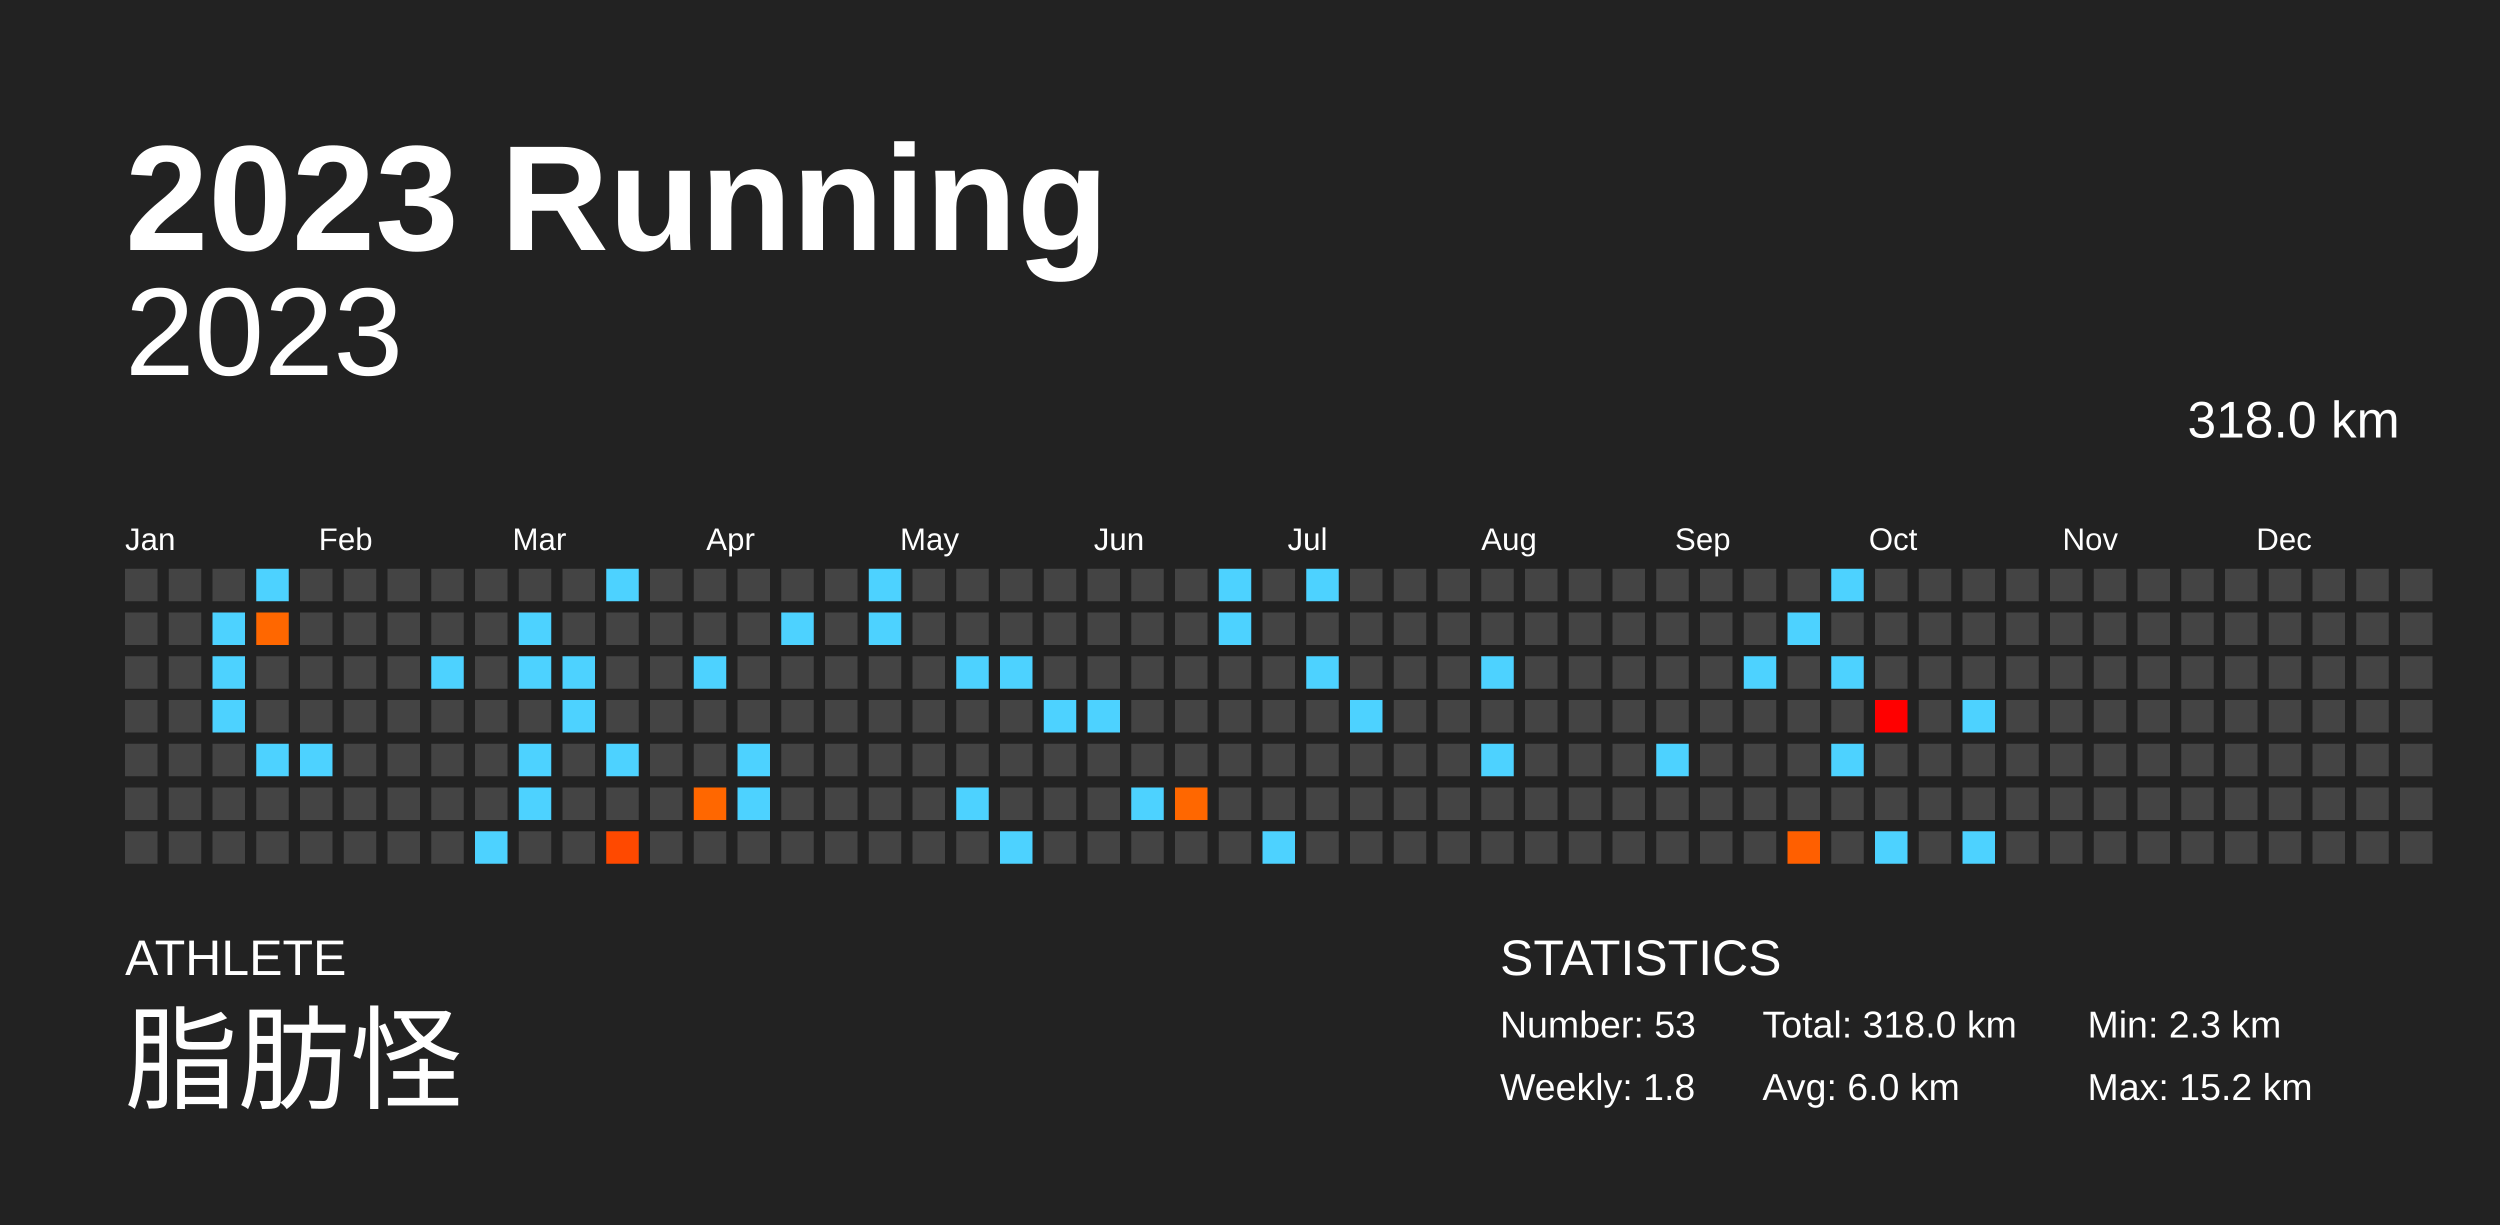
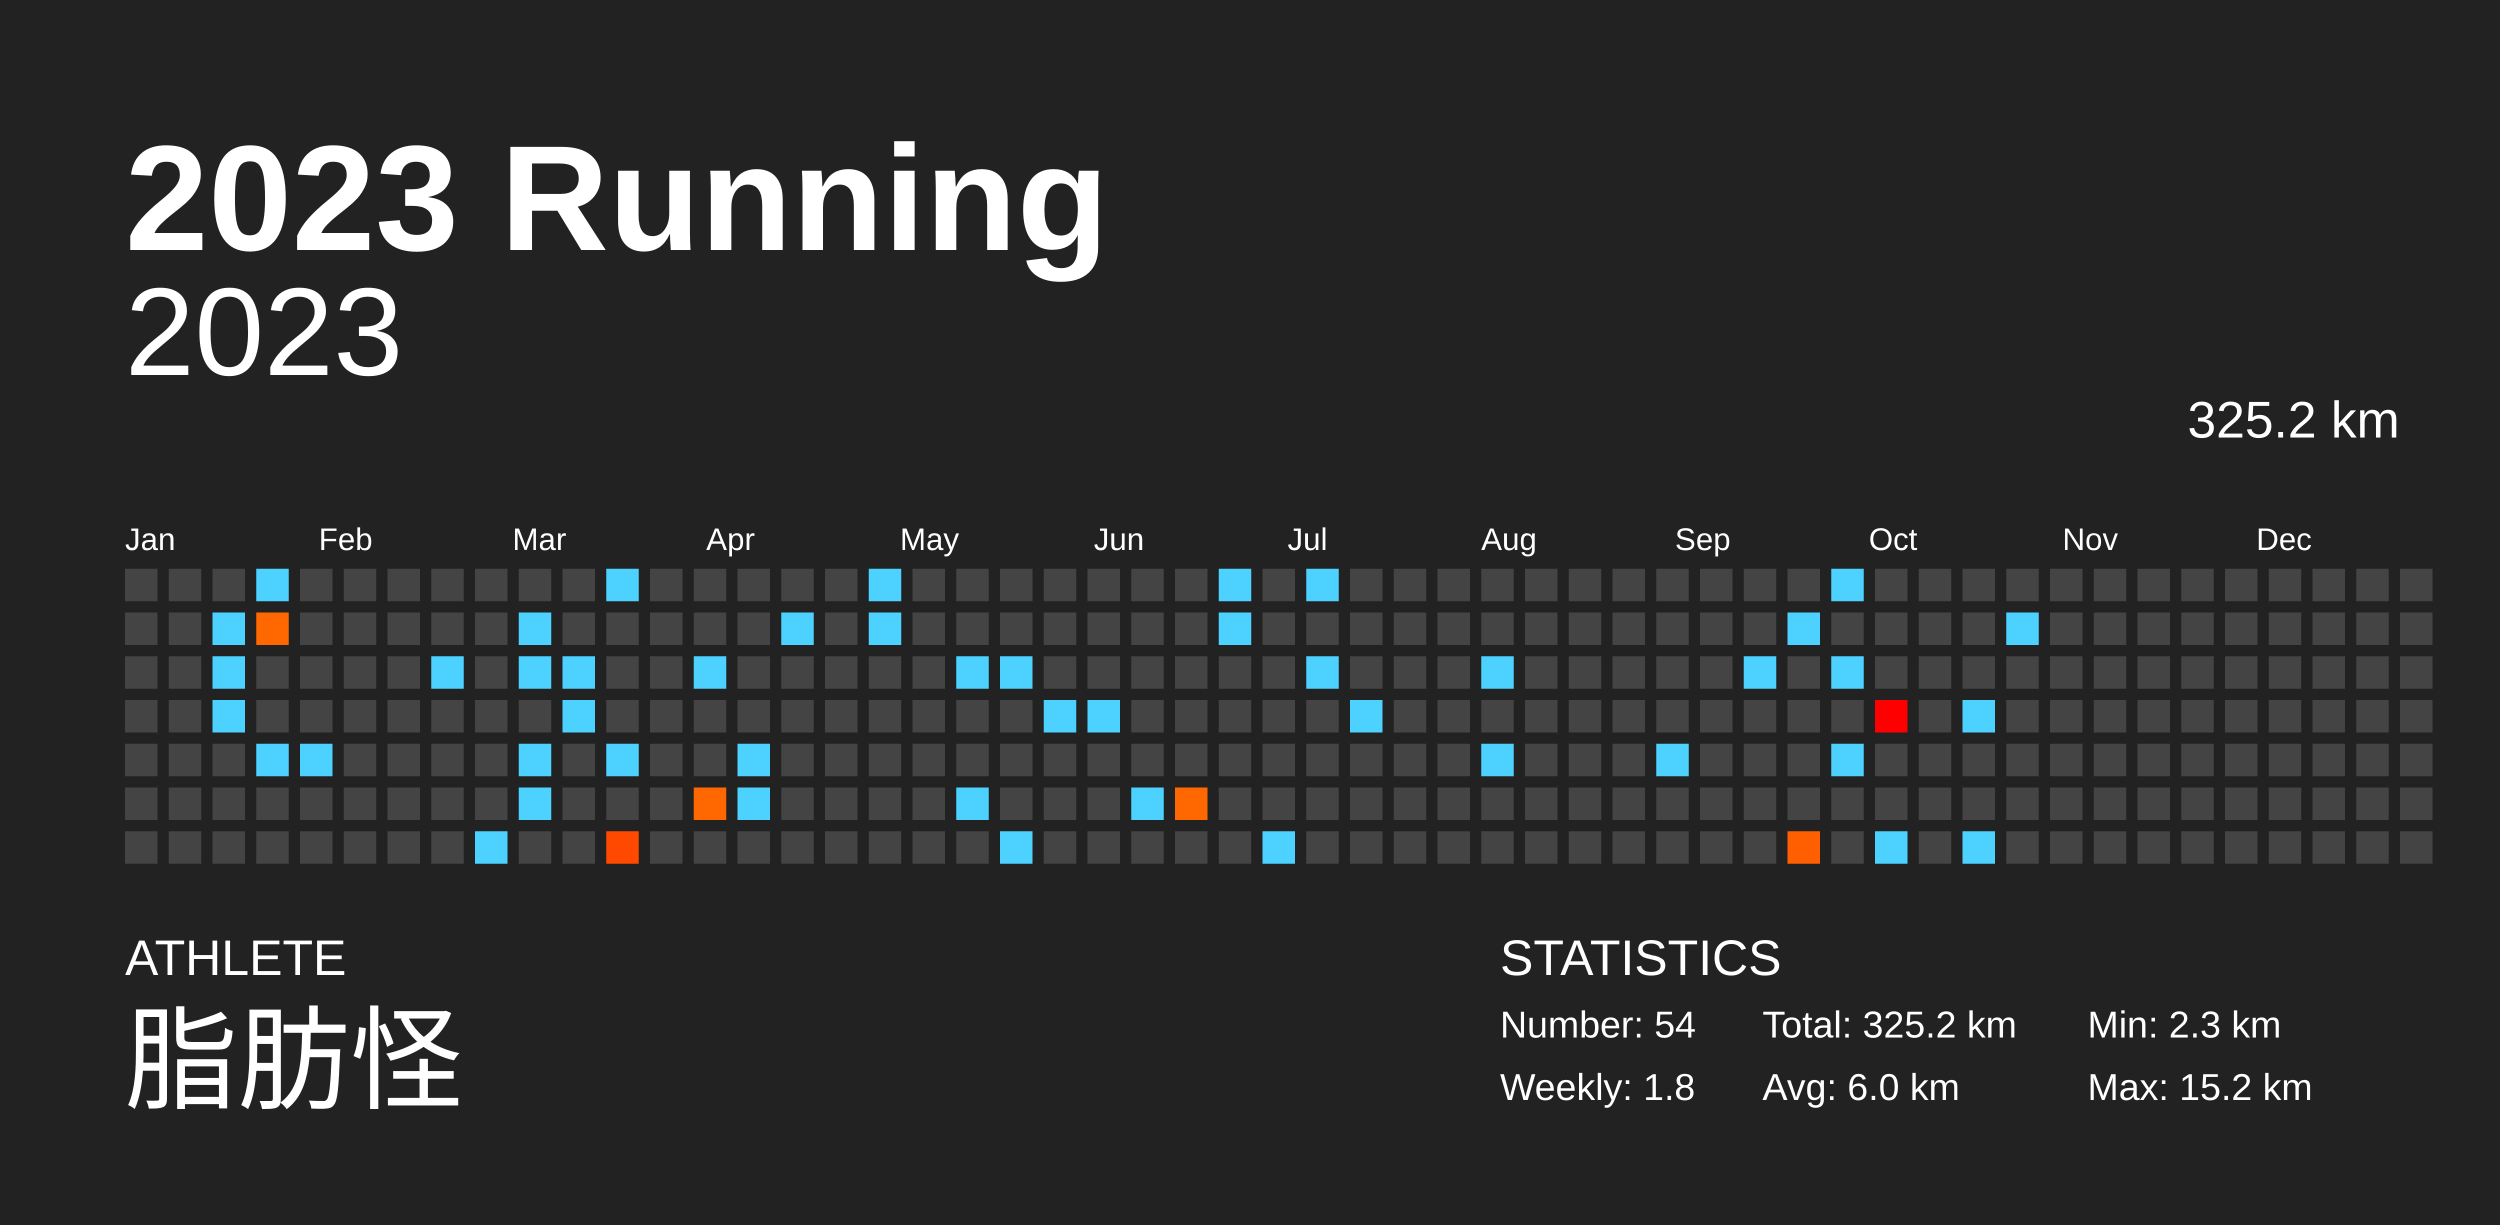
<svg xmlns="http://www.w3.org/2000/svg" baseProfile="full" height="98mm" version="1.1" viewBox="0,0,200,98" width="200mm">
  <defs />
  <rect fill="#222222" height="98" width="200" x="0" y="0" />
  <text fill="#FFFFFF" style="font-size:12px; font-family:Arial; font-weight:bold;" x="10" y="20">2023 Running</text>
  <text fill="#FFFFFF" style="font-size:4px; font-family:Arial" x="10" y="78">ATHLETE</text>
  <text fill="#FFFFFF" style="font-size:9px; font-family:Arial" x="10" y="88">脂肪怪</text>
  <text fill="#FFFFFF" style="font-size:4px; font-family:Arial" x="120" y="78">STATISTICS</text>
-   <text fill="#FFFFFF" style="font-size:3px; font-family:Arial" x="120" y="83">Number: 53</text>
+   <text fill="#FFFFFF" style="font-size:3px; font-family:Arial" x="120" y="83">Number: 54</text>
  <text fill="#FFFFFF" style="font-size:3px; font-family:Arial" x="120" y="88">Weekly: 1.8</text>
-   <text fill="#FFFFFF" style="font-size:3px; font-family:Arial" x="141" y="83">Total: 318.0 km</text>
+   <text fill="#FFFFFF" style="font-size:3px; font-family:Arial" x="141" y="83">Total: 325.2 km</text>
  <text fill="#FFFFFF" style="font-size:3px; font-family:Arial" x="141" y="88">Avg: 6.0 km</text>
  <text fill="#FFFFFF" style="font-size:3px; font-family:Arial" x="167" y="83">Min: 2.3 km</text>
  <text fill="#FFFFFF" style="font-size:3px; font-family:Arial" x="167" y="88">Max: 15.2 km</text>
  <text alignment-baseline="hanging" fill="#FFFFFF" style="font-size:10.0px; font-family:Arial;" x="10" y="30">2023</text>
-   <text alignment-baseline="hanging" fill="#FFFFFF" style="font-size:4.125px; font-family:Arial;" x="175" y="35">318.0 km</text>
+   <text alignment-baseline="hanging" fill="#FFFFFF" style="font-size:4.125px; font-family:Arial;" x="175" y="35">325.2 km</text>
  <text fill="#FFFFFF" style="font-size:2.5px; font-family:Arial" x="10.0" y="44">Jan</text>
  <text fill="#FFFFFF" style="font-size:2.5px; font-family:Arial" x="25.5" y="44">Feb</text>
  <text fill="#FFFFFF" style="font-size:2.5px; font-family:Arial" x="41.0" y="44">Mar</text>
  <text fill="#FFFFFF" style="font-size:2.5px; font-family:Arial" x="56.5" y="44">Apr</text>
  <text fill="#FFFFFF" style="font-size:2.5px; font-family:Arial" x="72.0" y="44">May</text>
  <text fill="#FFFFFF" style="font-size:2.5px; font-family:Arial" x="87.5" y="44">Jun</text>
  <text fill="#FFFFFF" style="font-size:2.5px; font-family:Arial" x="103.0" y="44">Jul</text>
  <text fill="#FFFFFF" style="font-size:2.5px; font-family:Arial" x="118.5" y="44">Aug</text>
  <text fill="#FFFFFF" style="font-size:2.5px; font-family:Arial" x="134.0" y="44">Sep</text>
  <text fill="#FFFFFF" style="font-size:2.5px; font-family:Arial" x="149.5" y="44">Oct</text>
  <text fill="#FFFFFF" style="font-size:2.5px; font-family:Arial" x="165.0" y="44">Nov</text>
  <text fill="#FFFFFF" style="font-size:2.5px; font-family:Arial" x="180.5" y="44">Dec</text>
  <rect fill="#444444" height="2.6" width="2.6" x="10.0" y="45.5" />
  <rect fill="#444444" height="2.6" width="2.6" x="10.0" y="49.0" />
  <rect fill="#444444" height="2.6" width="2.6" x="10.0" y="52.5" />
  <rect fill="#444444" height="2.6" width="2.6" x="10.0" y="56.0" />
  <rect fill="#444444" height="2.6" width="2.6" x="10.0" y="59.5" />
  <rect fill="#444444" height="2.6" width="2.6" x="10.0" y="63.0" />
  <rect fill="#444444" height="2.6" width="2.6" x="10.0" y="66.5" />
  <rect fill="#444444" height="2.6" width="2.6" x="13.5" y="45.5" />
  <rect fill="#444444" height="2.6" width="2.6" x="13.5" y="49.0" />
  <rect fill="#444444" height="2.6" width="2.6" x="13.5" y="52.5" />
  <rect fill="#444444" height="2.6" width="2.6" x="13.5" y="56.0" />
  <rect fill="#444444" height="2.6" width="2.6" x="13.5" y="59.5" />
  <rect fill="#444444" height="2.6" width="2.6" x="13.5" y="63.0" />
  <rect fill="#444444" height="2.6" width="2.6" x="13.5" y="66.5" />
  <rect fill="#444444" height="2.6" width="2.6" x="17.0" y="45.5" />
  <rect fill="#4dd2ff" height="2.6" width="2.6" x="17.0" y="49.0" />
  <rect fill="#4dd2ff" height="2.6" width="2.6" x="17.0" y="52.5" />
  <rect fill="#4dd2ff" height="2.6" width="2.6" x="17.0" y="56.0" />
  <rect fill="#444444" height="2.6" width="2.6" x="17.0" y="59.5" />
  <rect fill="#444444" height="2.6" width="2.6" x="17.0" y="63.0" />
  <rect fill="#444444" height="2.6" width="2.6" x="17.0" y="66.5" />
  <rect fill="#4dd2ff" height="2.6" width="2.6" x="20.5" y="45.5" />
  <rect fill="#ff6700" height="2.6" width="2.6" x="20.5" y="49.0" />
  <rect fill="#444444" height="2.6" width="2.6" x="20.5" y="52.5" />
  <rect fill="#444444" height="2.6" width="2.6" x="20.5" y="56.0" />
  <rect fill="#4dd2ff" height="2.6" width="2.6" x="20.5" y="59.5" />
  <rect fill="#444444" height="2.6" width="2.6" x="20.5" y="63.0" />
  <rect fill="#444444" height="2.6" width="2.6" x="20.5" y="66.5" />
  <rect fill="#444444" height="2.6" width="2.6" x="24.0" y="45.5" />
  <rect fill="#444444" height="2.6" width="2.6" x="24.0" y="49.0" />
  <rect fill="#444444" height="2.6" width="2.6" x="24.0" y="52.5" />
  <rect fill="#444444" height="2.6" width="2.6" x="24.0" y="56.0" />
  <rect fill="#4dd2ff" height="2.6" width="2.6" x="24.0" y="59.5" />
  <rect fill="#444444" height="2.6" width="2.6" x="24.0" y="63.0" />
  <rect fill="#444444" height="2.6" width="2.6" x="24.0" y="66.5" />
  <rect fill="#444444" height="2.6" width="2.6" x="27.5" y="45.5" />
  <rect fill="#444444" height="2.6" width="2.6" x="27.5" y="49.0" />
  <rect fill="#444444" height="2.6" width="2.6" x="27.5" y="52.5" />
  <rect fill="#444444" height="2.6" width="2.6" x="27.5" y="56.0" />
  <rect fill="#444444" height="2.6" width="2.6" x="27.5" y="59.5" />
  <rect fill="#444444" height="2.6" width="2.6" x="27.5" y="63.0" />
  <rect fill="#444444" height="2.6" width="2.6" x="27.5" y="66.5" />
  <rect fill="#444444" height="2.6" width="2.6" x="31.0" y="45.5" />
  <rect fill="#444444" height="2.6" width="2.6" x="31.0" y="49.0" />
  <rect fill="#444444" height="2.6" width="2.6" x="31.0" y="52.5" />
  <rect fill="#444444" height="2.6" width="2.6" x="31.0" y="56.0" />
  <rect fill="#444444" height="2.6" width="2.6" x="31.0" y="59.5" />
  <rect fill="#444444" height="2.6" width="2.6" x="31.0" y="63.0" />
  <rect fill="#444444" height="2.6" width="2.6" x="31.0" y="66.5" />
  <rect fill="#444444" height="2.6" width="2.6" x="34.5" y="45.5" />
  <rect fill="#444444" height="2.6" width="2.6" x="34.5" y="49.0" />
  <rect fill="#4dd2ff" height="2.6" width="2.6" x="34.5" y="52.5" />
  <rect fill="#444444" height="2.6" width="2.6" x="34.5" y="56.0" />
  <rect fill="#444444" height="2.6" width="2.6" x="34.5" y="59.5" />
  <rect fill="#444444" height="2.6" width="2.6" x="34.5" y="63.0" />
  <rect fill="#444444" height="2.6" width="2.6" x="34.5" y="66.5" />
  <rect fill="#444444" height="2.6" width="2.6" x="38.0" y="45.5" />
  <rect fill="#444444" height="2.6" width="2.6" x="38.0" y="49.0" />
  <rect fill="#444444" height="2.6" width="2.6" x="38.0" y="52.5" />
  <rect fill="#444444" height="2.6" width="2.6" x="38.0" y="56.0" />
  <rect fill="#444444" height="2.6" width="2.6" x="38.0" y="59.5" />
  <rect fill="#444444" height="2.6" width="2.6" x="38.0" y="63.0" />
  <rect fill="#4dd2ff" height="2.6" width="2.6" x="38.0" y="66.5" />
  <rect fill="#444444" height="2.6" width="2.6" x="41.5" y="45.5" />
  <rect fill="#4dd2ff" height="2.6" width="2.6" x="41.5" y="49.0" />
  <rect fill="#4dd2ff" height="2.6" width="2.6" x="41.5" y="52.5" />
  <rect fill="#444444" height="2.6" width="2.6" x="41.5" y="56.0" />
  <rect fill="#4dd2ff" height="2.6" width="2.6" x="41.5" y="59.5" />
  <rect fill="#4dd2ff" height="2.6" width="2.6" x="41.5" y="63.0" />
  <rect fill="#444444" height="2.6" width="2.6" x="41.5" y="66.5" />
  <rect fill="#444444" height="2.6" width="2.6" x="45.0" y="45.5" />
  <rect fill="#444444" height="2.6" width="2.6" x="45.0" y="49.0" />
  <rect fill="#4dd2ff" height="2.6" width="2.6" x="45.0" y="52.5" />
  <rect fill="#4dd2ff" height="2.6" width="2.6" x="45.0" y="56.0" />
  <rect fill="#444444" height="2.6" width="2.6" x="45.0" y="59.5" />
  <rect fill="#444444" height="2.6" width="2.6" x="45.0" y="63.0" />
  <rect fill="#444444" height="2.6" width="2.6" x="45.0" y="66.5" />
  <rect fill="#4dd2ff" height="2.6" width="2.6" x="48.5" y="45.5" />
  <rect fill="#444444" height="2.6" width="2.6" x="48.5" y="49.0" />
  <rect fill="#444444" height="2.6" width="2.6" x="48.5" y="52.5" />
  <rect fill="#444444" height="2.6" width="2.6" x="48.5" y="56.0" />
  <rect fill="#4dd2ff" height="2.6" width="2.6" x="48.5" y="59.5" />
  <rect fill="#444444" height="2.6" width="2.6" x="48.5" y="63.0" />
  <rect fill="#ff4900" height="2.6" width="2.6" x="48.5" y="66.5" />
  <rect fill="#444444" height="2.6" width="2.6" x="52.0" y="45.5" />
  <rect fill="#444444" height="2.6" width="2.6" x="52.0" y="49.0" />
  <rect fill="#444444" height="2.6" width="2.6" x="52.0" y="52.5" />
  <rect fill="#444444" height="2.6" width="2.6" x="52.0" y="56.0" />
  <rect fill="#444444" height="2.6" width="2.6" x="52.0" y="59.5" />
  <rect fill="#444444" height="2.6" width="2.6" x="52.0" y="63.0" />
  <rect fill="#444444" height="2.6" width="2.6" x="52.0" y="66.5" />
  <rect fill="#444444" height="2.6" width="2.6" x="55.5" y="45.5" />
  <rect fill="#444444" height="2.6" width="2.6" x="55.5" y="49.0" />
  <rect fill="#4dd2ff" height="2.6" width="2.6" x="55.5" y="52.5" />
  <rect fill="#444444" height="2.6" width="2.6" x="55.5" y="56.0" />
  <rect fill="#444444" height="2.6" width="2.6" x="55.5" y="59.5" />
  <rect fill="#ff6700" height="2.6" width="2.6" x="55.5" y="63.0" />
  <rect fill="#444444" height="2.6" width="2.6" x="55.5" y="66.5" />
  <rect fill="#444444" height="2.6" width="2.6" x="59.0" y="45.5" />
  <rect fill="#444444" height="2.6" width="2.6" x="59.0" y="49.0" />
  <rect fill="#444444" height="2.6" width="2.6" x="59.0" y="52.5" />
  <rect fill="#444444" height="2.6" width="2.6" x="59.0" y="56.0" />
  <rect fill="#4dd2ff" height="2.6" width="2.6" x="59.0" y="59.5" />
  <rect fill="#4dd2ff" height="2.6" width="2.6" x="59.0" y="63.0" />
  <rect fill="#444444" height="2.6" width="2.6" x="59.0" y="66.5" />
  <rect fill="#444444" height="2.6" width="2.6" x="62.5" y="45.5" />
  <rect fill="#4dd2ff" height="2.6" width="2.6" x="62.5" y="49.0" />
  <rect fill="#444444" height="2.6" width="2.6" x="62.5" y="52.5" />
  <rect fill="#444444" height="2.6" width="2.6" x="62.5" y="56.0" />
  <rect fill="#444444" height="2.6" width="2.6" x="62.5" y="59.5" />
  <rect fill="#444444" height="2.6" width="2.6" x="62.5" y="63.0" />
  <rect fill="#444444" height="2.6" width="2.6" x="62.5" y="66.5" />
  <rect fill="#444444" height="2.6" width="2.6" x="66.0" y="45.5" />
  <rect fill="#444444" height="2.6" width="2.6" x="66.0" y="49.0" />
  <rect fill="#444444" height="2.6" width="2.6" x="66.0" y="52.5" />
  <rect fill="#444444" height="2.6" width="2.6" x="66.0" y="56.0" />
  <rect fill="#444444" height="2.6" width="2.6" x="66.0" y="59.5" />
  <rect fill="#444444" height="2.6" width="2.6" x="66.0" y="63.0" />
  <rect fill="#444444" height="2.6" width="2.6" x="66.0" y="66.5" />
  <rect fill="#4dd2ff" height="2.6" width="2.6" x="69.5" y="45.5" />
  <rect fill="#4dd2ff" height="2.6" width="2.6" x="69.5" y="49.0" />
  <rect fill="#444444" height="2.6" width="2.6" x="69.5" y="52.5" />
  <rect fill="#444444" height="2.6" width="2.6" x="69.5" y="56.0" />
  <rect fill="#444444" height="2.6" width="2.6" x="69.5" y="59.5" />
  <rect fill="#444444" height="2.6" width="2.6" x="69.5" y="63.0" />
  <rect fill="#444444" height="2.6" width="2.6" x="69.5" y="66.5" />
  <rect fill="#444444" height="2.6" width="2.6" x="73.0" y="45.5" />
  <rect fill="#444444" height="2.6" width="2.6" x="73.0" y="49.0" />
  <rect fill="#444444" height="2.6" width="2.6" x="73.0" y="52.5" />
  <rect fill="#444444" height="2.6" width="2.6" x="73.0" y="56.0" />
  <rect fill="#444444" height="2.6" width="2.6" x="73.0" y="59.5" />
  <rect fill="#444444" height="2.6" width="2.6" x="73.0" y="63.0" />
  <rect fill="#444444" height="2.6" width="2.6" x="73.0" y="66.5" />
  <rect fill="#444444" height="2.6" width="2.6" x="76.5" y="45.5" />
  <rect fill="#444444" height="2.6" width="2.6" x="76.5" y="49.0" />
  <rect fill="#4dd2ff" height="2.6" width="2.6" x="76.5" y="52.5" />
  <rect fill="#444444" height="2.6" width="2.6" x="76.5" y="56.0" />
  <rect fill="#444444" height="2.6" width="2.6" x="76.5" y="59.5" />
  <rect fill="#4dd2ff" height="2.6" width="2.6" x="76.5" y="63.0" />
  <rect fill="#444444" height="2.6" width="2.6" x="76.5" y="66.5" />
  <rect fill="#444444" height="2.6" width="2.6" x="80.0" y="45.5" />
  <rect fill="#444444" height="2.6" width="2.6" x="80.0" y="49.0" />
  <rect fill="#4dd2ff" height="2.6" width="2.6" x="80.0" y="52.5" />
  <rect fill="#444444" height="2.6" width="2.6" x="80.0" y="56.0" />
  <rect fill="#444444" height="2.6" width="2.6" x="80.0" y="59.5" />
  <rect fill="#444444" height="2.6" width="2.6" x="80.0" y="63.0" />
  <rect fill="#4dd2ff" height="2.6" width="2.6" x="80.0" y="66.5" />
  <rect fill="#444444" height="2.6" width="2.6" x="83.5" y="45.5" />
  <rect fill="#444444" height="2.6" width="2.6" x="83.5" y="49.0" />
  <rect fill="#444444" height="2.6" width="2.6" x="83.5" y="52.5" />
  <rect fill="#4dd2ff" height="2.6" width="2.6" x="83.5" y="56.0" />
  <rect fill="#444444" height="2.6" width="2.6" x="83.5" y="59.5" />
  <rect fill="#444444" height="2.6" width="2.6" x="83.5" y="63.0" />
  <rect fill="#444444" height="2.6" width="2.6" x="83.5" y="66.5" />
  <rect fill="#444444" height="2.6" width="2.6" x="87.0" y="45.5" />
  <rect fill="#444444" height="2.6" width="2.6" x="87.0" y="49.0" />
  <rect fill="#444444" height="2.6" width="2.6" x="87.0" y="52.5" />
  <rect fill="#4dd2ff" height="2.6" width="2.6" x="87.0" y="56.0" />
  <rect fill="#444444" height="2.6" width="2.6" x="87.0" y="59.5" />
  <rect fill="#444444" height="2.6" width="2.6" x="87.0" y="63.0" />
  <rect fill="#444444" height="2.6" width="2.6" x="87.0" y="66.5" />
  <rect fill="#444444" height="2.6" width="2.6" x="90.5" y="45.5" />
  <rect fill="#444444" height="2.6" width="2.6" x="90.5" y="49.0" />
  <rect fill="#444444" height="2.6" width="2.6" x="90.5" y="52.5" />
  <rect fill="#444444" height="2.6" width="2.6" x="90.5" y="56.0" />
  <rect fill="#444444" height="2.6" width="2.6" x="90.5" y="59.5" />
  <rect fill="#4dd2ff" height="2.6" width="2.6" x="90.5" y="63.0" />
  <rect fill="#444444" height="2.6" width="2.6" x="90.5" y="66.5" />
  <rect fill="#444444" height="2.6" width="2.6" x="94.0" y="45.5" />
  <rect fill="#444444" height="2.6" width="2.6" x="94.0" y="49.0" />
  <rect fill="#444444" height="2.6" width="2.6" x="94.0" y="52.5" />
  <rect fill="#444444" height="2.6" width="2.6" x="94.0" y="56.0" />
  <rect fill="#444444" height="2.6" width="2.6" x="94.0" y="59.5" />
  <rect fill="#ff6700" height="2.6" width="2.6" x="94.0" y="63.0" />
  <rect fill="#444444" height="2.6" width="2.6" x="94.0" y="66.5" />
  <rect fill="#4dd2ff" height="2.6" width="2.6" x="97.5" y="45.5" />
  <rect fill="#4dd2ff" height="2.6" width="2.6" x="97.5" y="49.0" />
  <rect fill="#444444" height="2.6" width="2.6" x="97.5" y="52.5" />
  <rect fill="#444444" height="2.6" width="2.6" x="97.5" y="56.0" />
  <rect fill="#444444" height="2.6" width="2.6" x="97.5" y="59.5" />
  <rect fill="#444444" height="2.6" width="2.6" x="97.5" y="63.0" />
  <rect fill="#444444" height="2.6" width="2.6" x="97.5" y="66.5" />
  <rect fill="#444444" height="2.6" width="2.6" x="101.0" y="45.5" />
  <rect fill="#444444" height="2.6" width="2.6" x="101.0" y="49.0" />
  <rect fill="#444444" height="2.6" width="2.6" x="101.0" y="52.5" />
  <rect fill="#444444" height="2.6" width="2.6" x="101.0" y="56.0" />
  <rect fill="#444444" height="2.6" width="2.6" x="101.0" y="59.5" />
  <rect fill="#444444" height="2.6" width="2.6" x="101.0" y="63.0" />
  <rect fill="#4dd2ff" height="2.6" width="2.6" x="101.0" y="66.5" />
  <rect fill="#4dd2ff" height="2.6" width="2.6" x="104.5" y="45.5" />
  <rect fill="#444444" height="2.6" width="2.6" x="104.5" y="49.0" />
  <rect fill="#4dd2ff" height="2.6" width="2.6" x="104.5" y="52.5" />
  <rect fill="#444444" height="2.6" width="2.6" x="104.5" y="56.0" />
  <rect fill="#444444" height="2.6" width="2.6" x="104.5" y="59.5" />
  <rect fill="#444444" height="2.6" width="2.6" x="104.5" y="63.0" />
  <rect fill="#444444" height="2.6" width="2.6" x="104.5" y="66.5" />
  <rect fill="#444444" height="2.6" width="2.6" x="108.0" y="45.5" />
  <rect fill="#444444" height="2.6" width="2.6" x="108.0" y="49.0" />
  <rect fill="#444444" height="2.6" width="2.6" x="108.0" y="52.5" />
  <rect fill="#4dd2ff" height="2.6" width="2.6" x="108.0" y="56.0" />
  <rect fill="#444444" height="2.6" width="2.6" x="108.0" y="59.5" />
  <rect fill="#444444" height="2.6" width="2.6" x="108.0" y="63.0" />
  <rect fill="#444444" height="2.6" width="2.6" x="108.0" y="66.5" />
  <rect fill="#444444" height="2.6" width="2.6" x="111.5" y="45.5" />
  <rect fill="#444444" height="2.6" width="2.6" x="111.5" y="49.0" />
  <rect fill="#444444" height="2.6" width="2.6" x="111.5" y="52.5" />
  <rect fill="#444444" height="2.6" width="2.6" x="111.5" y="56.0" />
  <rect fill="#444444" height="2.6" width="2.6" x="111.5" y="59.5" />
  <rect fill="#444444" height="2.6" width="2.6" x="111.5" y="63.0" />
  <rect fill="#444444" height="2.6" width="2.6" x="111.5" y="66.5" />
  <rect fill="#444444" height="2.6" width="2.6" x="115.0" y="45.5" />
  <rect fill="#444444" height="2.6" width="2.6" x="115.0" y="49.0" />
  <rect fill="#444444" height="2.6" width="2.6" x="115.0" y="52.5" />
  <rect fill="#444444" height="2.6" width="2.6" x="115.0" y="56.0" />
  <rect fill="#444444" height="2.6" width="2.6" x="115.0" y="59.5" />
  <rect fill="#444444" height="2.6" width="2.6" x="115.0" y="63.0" />
  <rect fill="#444444" height="2.6" width="2.6" x="115.0" y="66.5" />
  <rect fill="#444444" height="2.6" width="2.6" x="118.5" y="45.5" />
  <rect fill="#444444" height="2.6" width="2.6" x="118.5" y="49.0" />
  <rect fill="#4dd2ff" height="2.6" width="2.6" x="118.5" y="52.5" />
  <rect fill="#444444" height="2.6" width="2.6" x="118.5" y="56.0" />
  <rect fill="#4dd2ff" height="2.6" width="2.6" x="118.5" y="59.5" />
  <rect fill="#444444" height="2.6" width="2.6" x="118.5" y="63.0" />
  <rect fill="#444444" height="2.6" width="2.6" x="118.5" y="66.5" />
  <rect fill="#444444" height="2.6" width="2.6" x="122.0" y="45.5" />
  <rect fill="#444444" height="2.6" width="2.6" x="122.0" y="49.0" />
  <rect fill="#444444" height="2.6" width="2.6" x="122.0" y="52.5" />
  <rect fill="#444444" height="2.6" width="2.6" x="122.0" y="56.0" />
  <rect fill="#444444" height="2.6" width="2.6" x="122.0" y="59.5" />
  <rect fill="#444444" height="2.6" width="2.6" x="122.0" y="63.0" />
  <rect fill="#444444" height="2.6" width="2.6" x="122.0" y="66.5" />
  <rect fill="#444444" height="2.6" width="2.6" x="125.5" y="45.5" />
  <rect fill="#444444" height="2.6" width="2.6" x="125.5" y="49.0" />
  <rect fill="#444444" height="2.6" width="2.6" x="125.5" y="52.5" />
  <rect fill="#444444" height="2.6" width="2.6" x="125.5" y="56.0" />
  <rect fill="#444444" height="2.6" width="2.6" x="125.5" y="59.5" />
  <rect fill="#444444" height="2.6" width="2.6" x="125.5" y="63.0" />
  <rect fill="#444444" height="2.6" width="2.6" x="125.5" y="66.5" />
  <rect fill="#444444" height="2.6" width="2.6" x="129.0" y="45.5" />
  <rect fill="#444444" height="2.6" width="2.6" x="129.0" y="49.0" />
  <rect fill="#444444" height="2.6" width="2.6" x="129.0" y="52.5" />
  <rect fill="#444444" height="2.6" width="2.6" x="129.0" y="56.0" />
  <rect fill="#444444" height="2.6" width="2.6" x="129.0" y="59.5" />
  <rect fill="#444444" height="2.6" width="2.6" x="129.0" y="63.0" />
  <rect fill="#444444" height="2.6" width="2.6" x="129.0" y="66.5" />
  <rect fill="#444444" height="2.6" width="2.6" x="132.5" y="45.5" />
  <rect fill="#444444" height="2.6" width="2.6" x="132.5" y="49.0" />
  <rect fill="#444444" height="2.6" width="2.6" x="132.5" y="52.5" />
  <rect fill="#444444" height="2.6" width="2.6" x="132.5" y="56.0" />
  <rect fill="#4dd2ff" height="2.6" width="2.6" x="132.5" y="59.5" />
  <rect fill="#444444" height="2.6" width="2.6" x="132.5" y="63.0" />
  <rect fill="#444444" height="2.6" width="2.6" x="132.5" y="66.5" />
  <rect fill="#444444" height="2.6" width="2.6" x="136.0" y="45.5" />
  <rect fill="#444444" height="2.6" width="2.6" x="136.0" y="49.0" />
  <rect fill="#444444" height="2.6" width="2.6" x="136.0" y="52.5" />
  <rect fill="#444444" height="2.6" width="2.6" x="136.0" y="56.0" />
  <rect fill="#444444" height="2.6" width="2.6" x="136.0" y="59.5" />
  <rect fill="#444444" height="2.6" width="2.6" x="136.0" y="63.0" />
  <rect fill="#444444" height="2.6" width="2.6" x="136.0" y="66.5" />
  <rect fill="#444444" height="2.6" width="2.6" x="139.5" y="45.5" />
  <rect fill="#444444" height="2.6" width="2.6" x="139.5" y="49.0" />
  <rect fill="#4dd2ff" height="2.6" width="2.6" x="139.5" y="52.5" />
  <rect fill="#444444" height="2.6" width="2.6" x="139.5" y="56.0" />
  <rect fill="#444444" height="2.6" width="2.6" x="139.5" y="59.5" />
  <rect fill="#444444" height="2.6" width="2.6" x="139.5" y="63.0" />
  <rect fill="#444444" height="2.6" width="2.6" x="139.5" y="66.5" />
  <rect fill="#444444" height="2.6" width="2.6" x="143.0" y="45.5" />
  <rect fill="#4dd2ff" height="2.6" width="2.6" x="143.0" y="49.0" />
  <rect fill="#444444" height="2.6" width="2.6" x="143.0" y="52.5" />
  <rect fill="#444444" height="2.6" width="2.6" x="143.0" y="56.0" />
  <rect fill="#444444" height="2.6" width="2.6" x="143.0" y="59.5" />
  <rect fill="#444444" height="2.6" width="2.6" x="143.0" y="63.0" />
  <rect fill="#ff5f00" height="2.6" width="2.6" x="143.0" y="66.5" />
  <rect fill="#4dd2ff" height="2.6" width="2.6" x="146.5" y="45.5" />
  <rect fill="#444444" height="2.6" width="2.6" x="146.5" y="49.0" />
  <rect fill="#4dd2ff" height="2.6" width="2.6" x="146.5" y="52.5" />
  <rect fill="#444444" height="2.6" width="2.6" x="146.5" y="56.0" />
  <rect fill="#4dd2ff" height="2.6" width="2.6" x="146.5" y="59.5" />
  <rect fill="#444444" height="2.6" width="2.6" x="146.5" y="63.0" />
  <rect fill="#444444" height="2.6" width="2.6" x="146.5" y="66.5" />
  <rect fill="#444444" height="2.6" width="2.6" x="150.0" y="45.5" />
  <rect fill="#444444" height="2.6" width="2.6" x="150.0" y="49.0" />
  <rect fill="#444444" height="2.6" width="2.6" x="150.0" y="52.5" />
  <rect fill="#ff0000" height="2.6" width="2.6" x="150.0" y="56.0" />
  <rect fill="#444444" height="2.6" width="2.6" x="150.0" y="59.5" />
  <rect fill="#444444" height="2.6" width="2.6" x="150.0" y="63.0" />
  <rect fill="#4dd2ff" height="2.6" width="2.6" x="150.0" y="66.5" />
  <rect fill="#444444" height="2.6" width="2.6" x="153.5" y="45.5" />
  <rect fill="#444444" height="2.6" width="2.6" x="153.5" y="49.0" />
  <rect fill="#444444" height="2.6" width="2.6" x="153.5" y="52.5" />
  <rect fill="#444444" height="2.6" width="2.6" x="153.5" y="56.0" />
  <rect fill="#444444" height="2.6" width="2.6" x="153.5" y="59.5" />
  <rect fill="#444444" height="2.6" width="2.6" x="153.5" y="63.0" />
  <rect fill="#444444" height="2.6" width="2.6" x="153.5" y="66.5" />
  <rect fill="#444444" height="2.6" width="2.6" x="157.0" y="45.5" />
  <rect fill="#444444" height="2.6" width="2.6" x="157.0" y="49.0" />
  <rect fill="#444444" height="2.6" width="2.6" x="157.0" y="52.5" />
  <rect fill="#4dd2ff" height="2.6" width="2.6" x="157.0" y="56.0" />
  <rect fill="#444444" height="2.6" width="2.6" x="157.0" y="59.5" />
  <rect fill="#444444" height="2.6" width="2.6" x="157.0" y="63.0" />
  <rect fill="#4dd2ff" height="2.6" width="2.6" x="157.0" y="66.5" />
  <rect fill="#444444" height="2.6" width="2.6" x="160.5" y="45.5" />
-   <rect fill="#444444" height="2.6" width="2.6" x="160.5" y="49.0" />
+   <rect fill="#4dd2ff" height="2.6" width="2.6" x="160.5" y="49.0" />
  <rect fill="#444444" height="2.6" width="2.6" x="160.5" y="52.5" />
  <rect fill="#444444" height="2.6" width="2.6" x="160.5" y="56.0" />
  <rect fill="#444444" height="2.6" width="2.6" x="160.5" y="59.5" />
  <rect fill="#444444" height="2.6" width="2.6" x="160.5" y="63.0" />
  <rect fill="#444444" height="2.6" width="2.6" x="160.5" y="66.5" />
  <rect fill="#444444" height="2.6" width="2.6" x="164.0" y="45.5" />
  <rect fill="#444444" height="2.6" width="2.6" x="164.0" y="49.0" />
  <rect fill="#444444" height="2.6" width="2.6" x="164.0" y="52.5" />
  <rect fill="#444444" height="2.6" width="2.6" x="164.0" y="56.0" />
  <rect fill="#444444" height="2.6" width="2.6" x="164.0" y="59.5" />
  <rect fill="#444444" height="2.6" width="2.6" x="164.0" y="63.0" />
  <rect fill="#444444" height="2.6" width="2.6" x="164.0" y="66.5" />
  <rect fill="#444444" height="2.6" width="2.6" x="167.5" y="45.5" />
  <rect fill="#444444" height="2.6" width="2.6" x="167.5" y="49.0" />
  <rect fill="#444444" height="2.6" width="2.6" x="167.5" y="52.5" />
  <rect fill="#444444" height="2.6" width="2.6" x="167.5" y="56.0" />
  <rect fill="#444444" height="2.6" width="2.6" x="167.5" y="59.5" />
  <rect fill="#444444" height="2.6" width="2.6" x="167.5" y="63.0" />
  <rect fill="#444444" height="2.6" width="2.6" x="167.5" y="66.5" />
  <rect fill="#444444" height="2.6" width="2.6" x="171.0" y="45.5" />
  <rect fill="#444444" height="2.6" width="2.6" x="171.0" y="49.0" />
  <rect fill="#444444" height="2.6" width="2.6" x="171.0" y="52.5" />
  <rect fill="#444444" height="2.6" width="2.6" x="171.0" y="56.0" />
  <rect fill="#444444" height="2.6" width="2.6" x="171.0" y="59.5" />
  <rect fill="#444444" height="2.6" width="2.6" x="171.0" y="63.0" />
  <rect fill="#444444" height="2.6" width="2.6" x="171.0" y="66.5" />
  <rect fill="#444444" height="2.6" width="2.6" x="174.5" y="45.5" />
  <rect fill="#444444" height="2.6" width="2.6" x="174.5" y="49.0" />
  <rect fill="#444444" height="2.6" width="2.6" x="174.5" y="52.5" />
  <rect fill="#444444" height="2.6" width="2.6" x="174.5" y="56.0" />
  <rect fill="#444444" height="2.6" width="2.6" x="174.5" y="59.5" />
  <rect fill="#444444" height="2.6" width="2.6" x="174.5" y="63.0" />
  <rect fill="#444444" height="2.6" width="2.6" x="174.5" y="66.5" />
  <rect fill="#444444" height="2.6" width="2.6" x="178.0" y="45.5" />
  <rect fill="#444444" height="2.6" width="2.6" x="178.0" y="49.0" />
  <rect fill="#444444" height="2.6" width="2.6" x="178.0" y="52.5" />
  <rect fill="#444444" height="2.6" width="2.6" x="178.0" y="56.0" />
  <rect fill="#444444" height="2.6" width="2.6" x="178.0" y="59.5" />
  <rect fill="#444444" height="2.6" width="2.6" x="178.0" y="63.0" />
  <rect fill="#444444" height="2.6" width="2.6" x="178.0" y="66.5" />
  <rect fill="#444444" height="2.6" width="2.6" x="181.5" y="45.5" />
  <rect fill="#444444" height="2.6" width="2.6" x="181.5" y="49.0" />
  <rect fill="#444444" height="2.6" width="2.6" x="181.5" y="52.5" />
  <rect fill="#444444" height="2.6" width="2.6" x="181.5" y="56.0" />
  <rect fill="#444444" height="2.6" width="2.6" x="181.5" y="59.5" />
  <rect fill="#444444" height="2.6" width="2.6" x="181.5" y="63.0" />
  <rect fill="#444444" height="2.6" width="2.6" x="181.5" y="66.5" />
  <rect fill="#444444" height="2.6" width="2.6" x="185.0" y="45.5" />
  <rect fill="#444444" height="2.6" width="2.6" x="185.0" y="49.0" />
  <rect fill="#444444" height="2.6" width="2.6" x="185.0" y="52.5" />
  <rect fill="#444444" height="2.6" width="2.6" x="185.0" y="56.0" />
  <rect fill="#444444" height="2.6" width="2.6" x="185.0" y="59.5" />
  <rect fill="#444444" height="2.6" width="2.6" x="185.0" y="63.0" />
  <rect fill="#444444" height="2.6" width="2.6" x="185.0" y="66.5" />
  <rect fill="#444444" height="2.6" width="2.6" x="188.5" y="45.5" />
  <rect fill="#444444" height="2.6" width="2.6" x="188.5" y="49.0" />
  <rect fill="#444444" height="2.6" width="2.6" x="188.5" y="52.5" />
  <rect fill="#444444" height="2.6" width="2.6" x="188.5" y="56.0" />
  <rect fill="#444444" height="2.6" width="2.6" x="188.5" y="59.5" />
  <rect fill="#444444" height="2.6" width="2.6" x="188.5" y="63.0" />
  <rect fill="#444444" height="2.6" width="2.6" x="188.5" y="66.5" />
  <rect fill="#444444" height="2.6" width="2.6" x="192.0" y="45.5" />
  <rect fill="#444444" height="2.6" width="2.6" x="192.0" y="49.0" />
  <rect fill="#444444" height="2.6" width="2.6" x="192.0" y="52.5" />
  <rect fill="#444444" height="2.6" width="2.6" x="192.0" y="56.0" />
  <rect fill="#444444" height="2.6" width="2.6" x="192.0" y="59.5" />
  <rect fill="#444444" height="2.6" width="2.6" x="192.0" y="63.0" />
  <rect fill="#444444" height="2.6" width="2.6" x="192.0" y="66.5" />
</svg>
